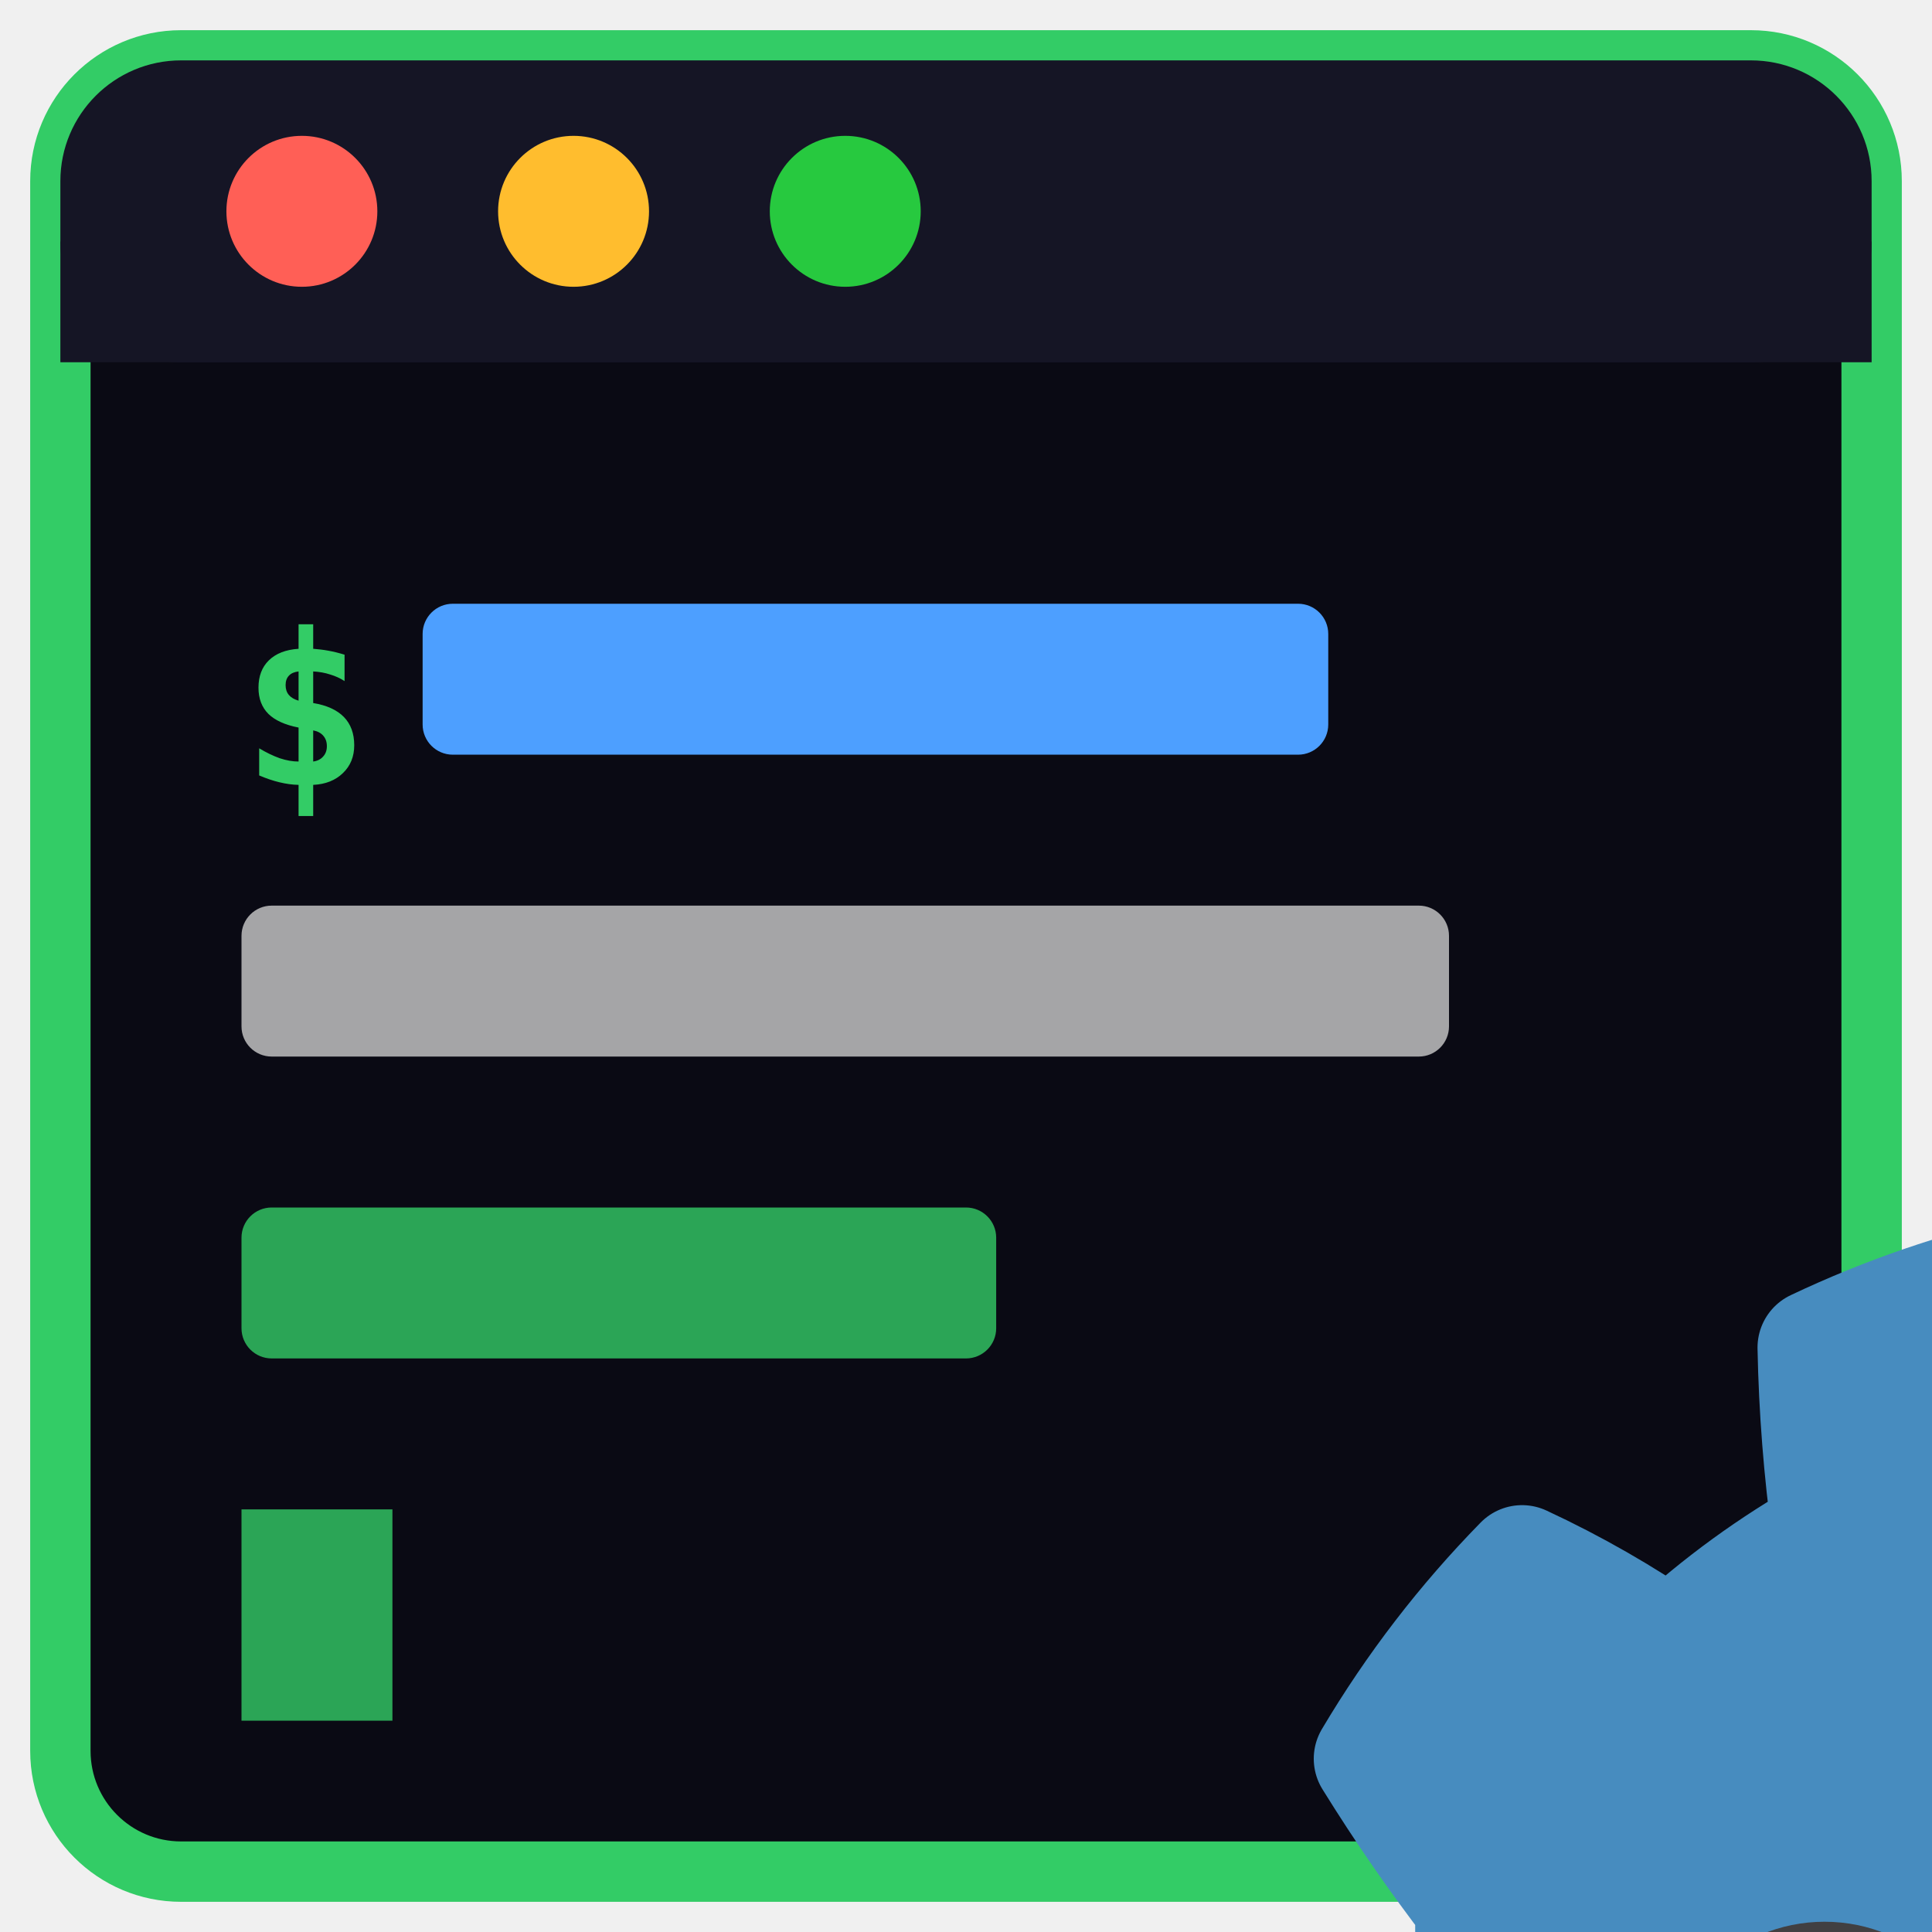
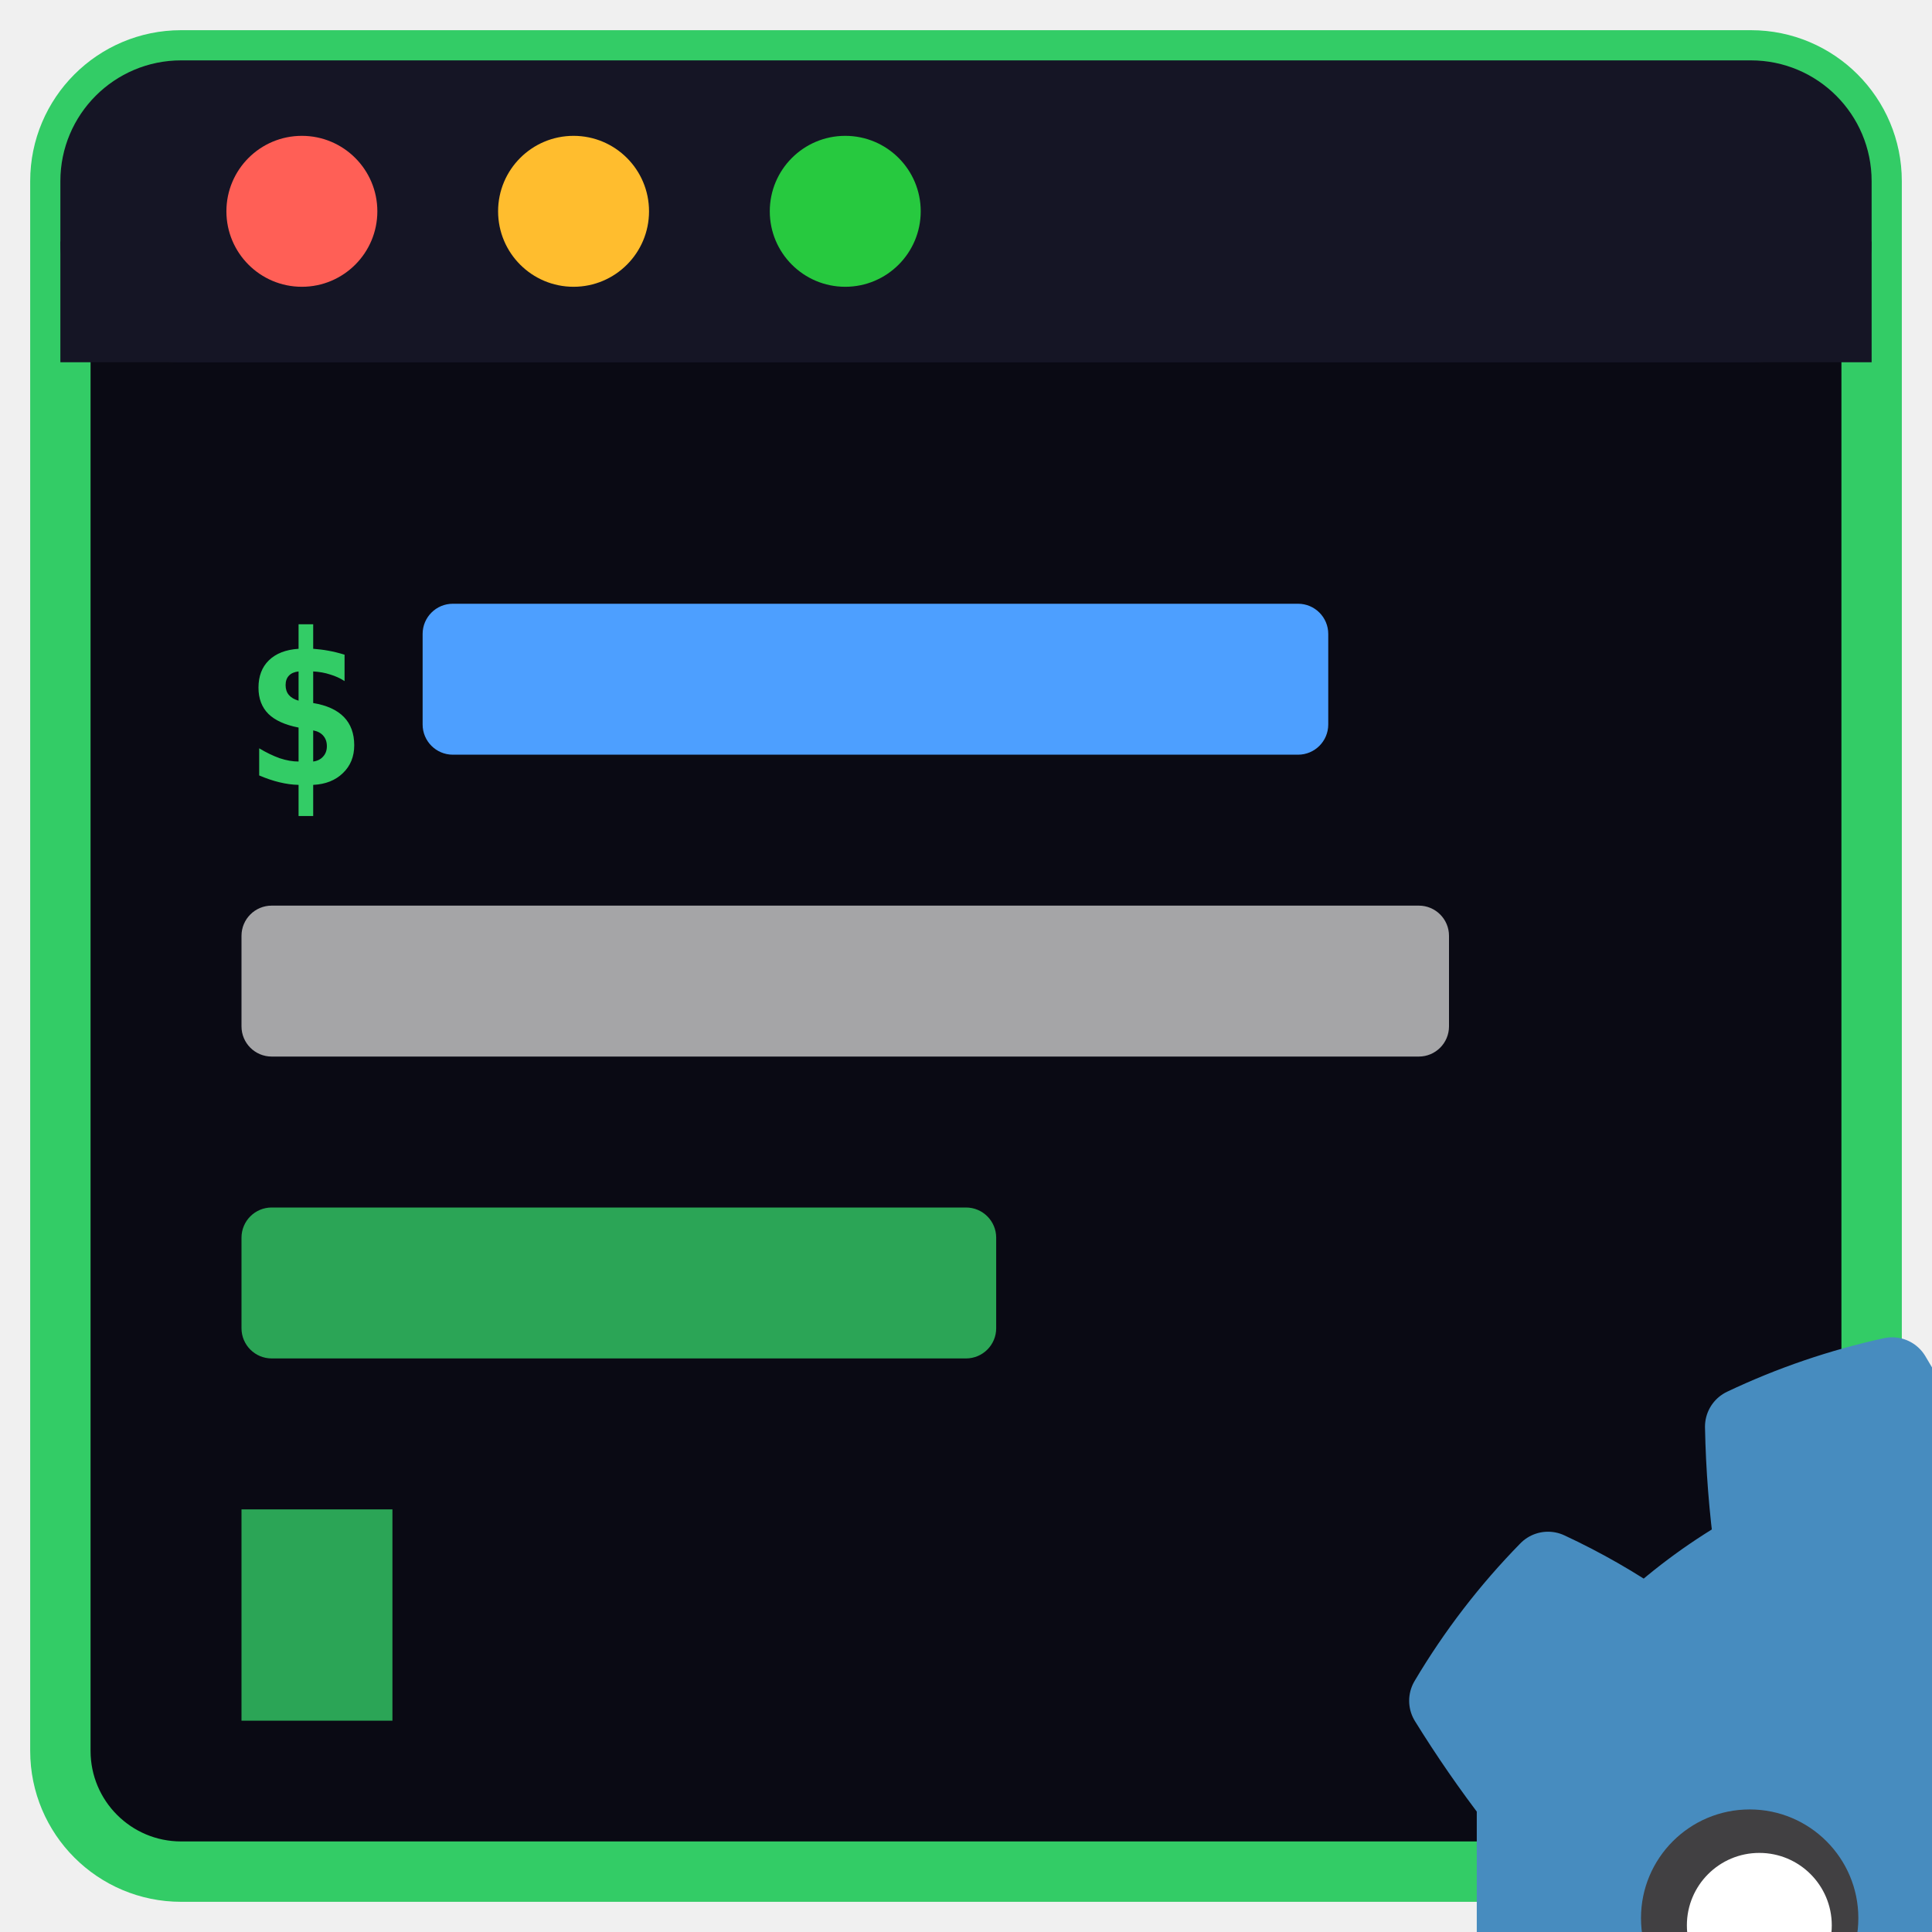
<svg xmlns="http://www.w3.org/2000/svg" viewBox="0 0 128 128">
  <rect x="4" y="4" width="120" height="120" rx="8" fill="#0a0a14" stroke="#33cc66" stroke-width="4" />
  <rect x="4" y="4" width="120" height="20" rx="8" fill="#151525" />
  <rect x="4" y="16" width="120" height="8" fill="#151525" />
  <circle cx="20" cy="14" r="5" fill="#ff5f56" />
  <circle cx="38" cy="14" r="5" fill="#ffbd2e" />
  <circle cx="56" cy="14" r="5" fill="#27c93f" />
  <text x="16" y="52" fill="#33cc66" font-family="monospace" font-size="14" font-weight="bold">$</text>
  <rect x="28" y="40" width="60" height="10" rx="2" fill="#4d9fff" />
  <rect x="16" y="60" width="80" height="10" rx="2" fill="#cccccc" opacity="0.8" />
  <rect x="16" y="80" width="50" height="10" rx="2" fill="#33cc66" opacity="0.8" />
  <rect x="16" y="100" width="10" height="14" fill="#33cc66" opacity="0.8">
    <animate attributeName="opacity" values="0.8;0.2;0.8" dur="1s" repeatCount="indefinite" />
  </rect>
-   <g transform="translate(85, 75) scale(0.12)">
+   <g transform="translate(92, 85) scale(0.08)">
    <path fill="#fff" d="M105 673v33q407 354 814 0v-33z" />
    <path fill="none" stroke="#478cbf" stroke-linejoin="round" stroke-width="64" d="M105 745c0 276 813 276 814 0V427q30-39 56-81-35-59-83-108-43 20-82 47-40-37-88-64 7-51 8-102-59-28-123-42-26 43-46 89-49-7-98 0-20-46-46-89-64 14-123 42 1 51 8 102-48 27-88 64-39-27-82-47-48 49-83 108 26 42 56 81v318z" />
    <path fill="#478cbf" d="m105 673 152 14q12 1 15 14l4 67 132 10 8-61q2-11 15-15h162q13 4 15 15l8 61 132-10 4-67q3-13 15-14l152-14V427q30-39 56-81-35-59-83-108-43 20-82 47-40-37-88-64 7-51 8-102-59-28-123-42-26 43-46 89-49-7-98 0-20-46-46-89-64 14-123 42 1 51 8 102-48 27-88 64-39-27-82-47-48 49-83 108 26 42 56 81zm0 33v39c0 276 813 276 814 0v-39l-134 12-5 69q-2 10-14 13l-162 11q-12 0-16-11l-10-65H446l-10 65q-4 11-16 11l-162-11q-12-3-14-13l-5-69z" />
    <path fill="#414042" d="M483 600c0 34 58 34 58 0v-86c0-34-58-34-58 0z" />
    <circle fill="#414042" cx="725" cy="526" r="90" />
    <circle fill="#414042" cx="299" cy="526" r="90" />
    <circle fill="#fff" cx="307" cy="532" r="60" />
    <circle fill="#fff" cx="717" cy="532" r="60" />
  </g>
</svg>
